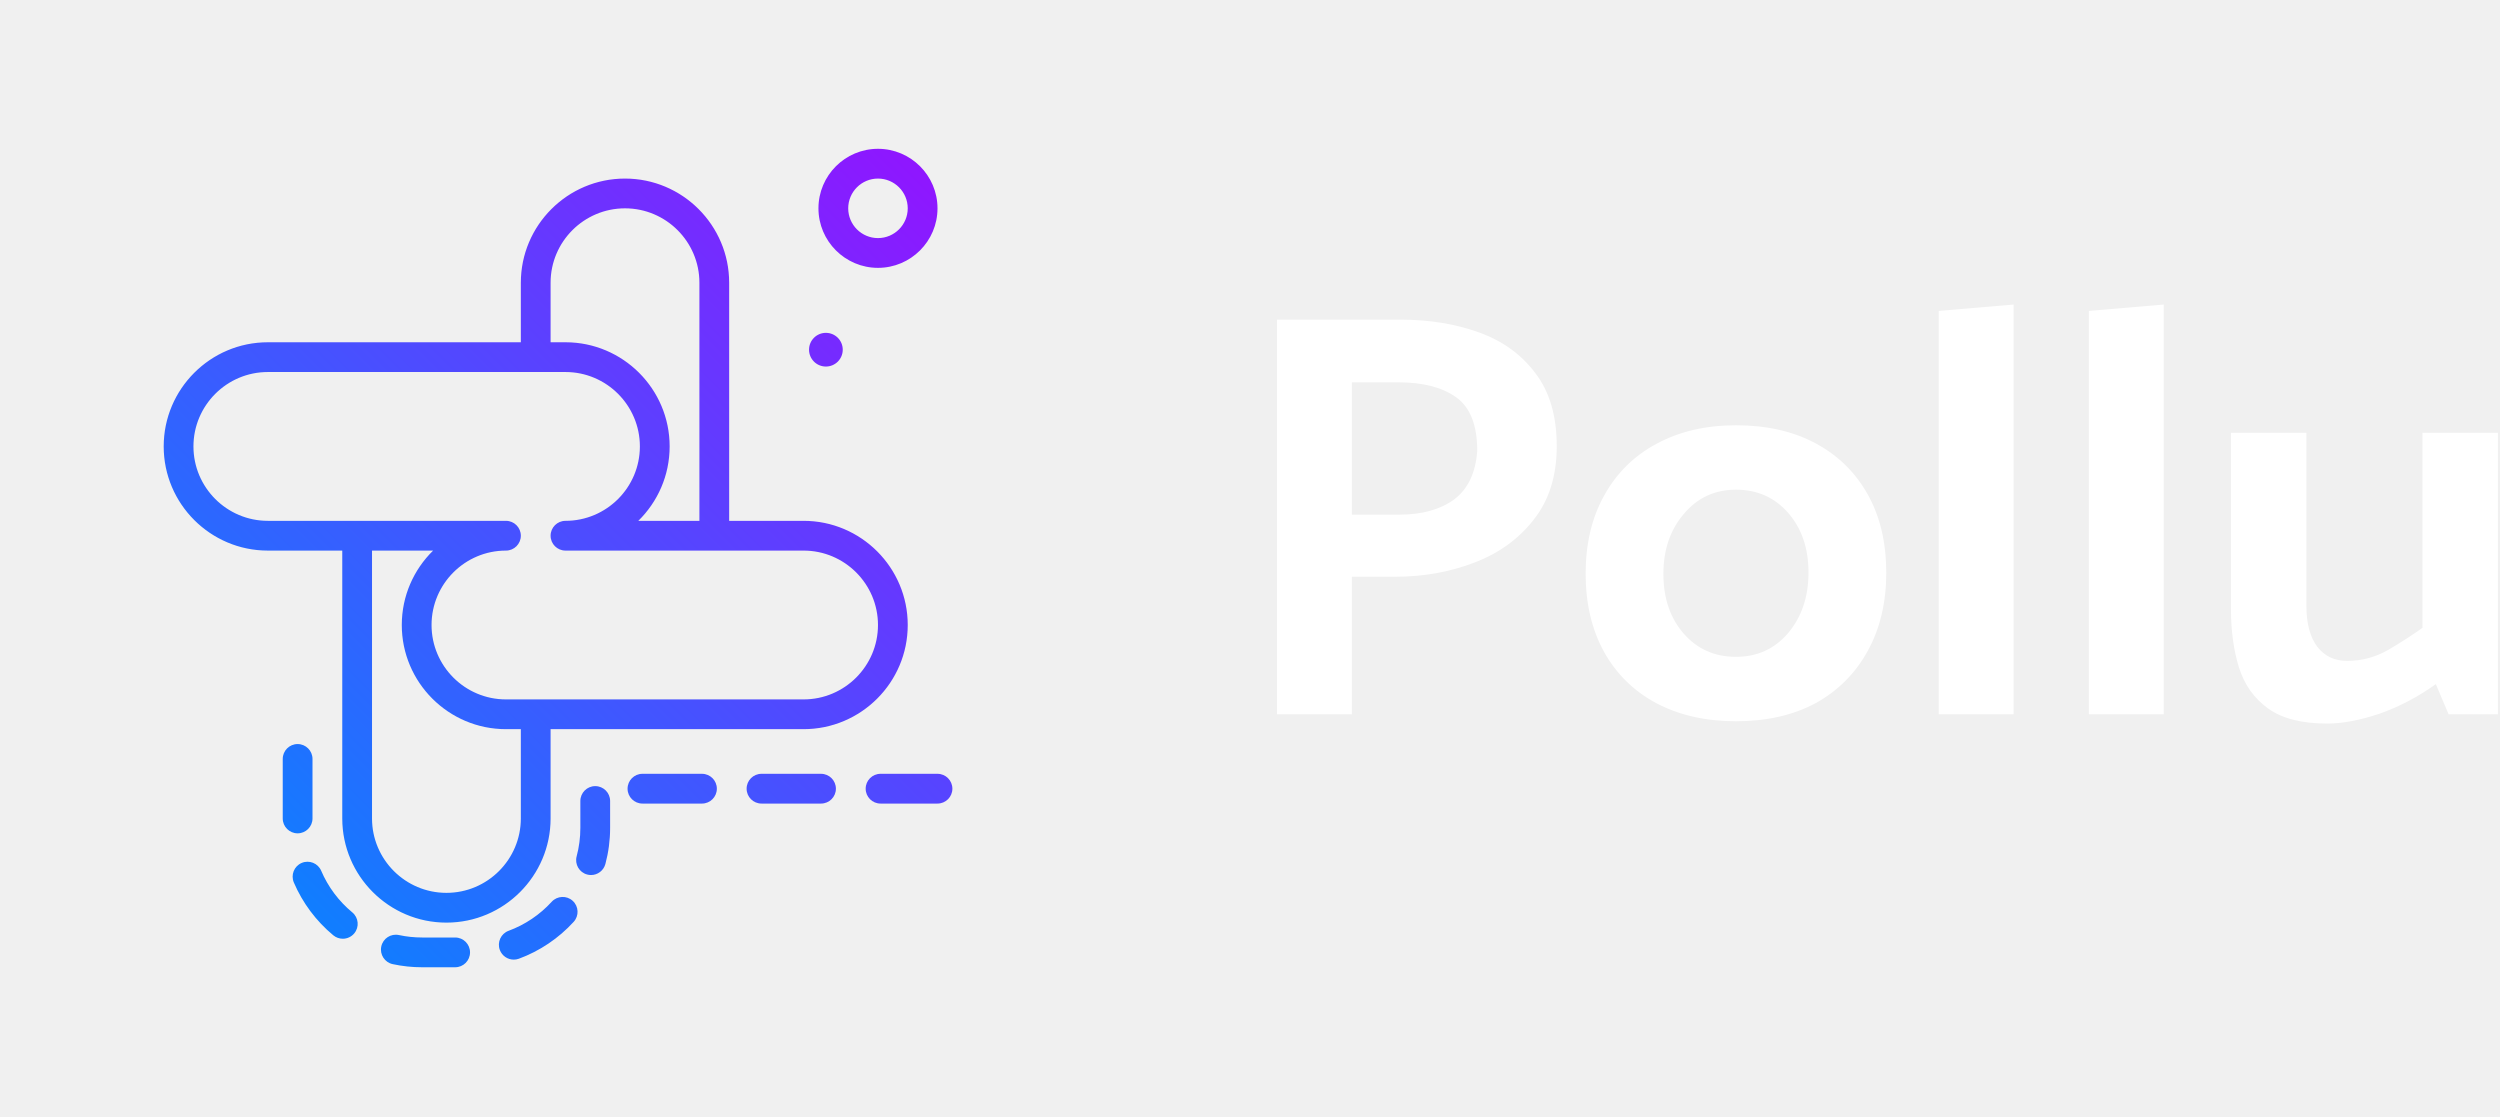
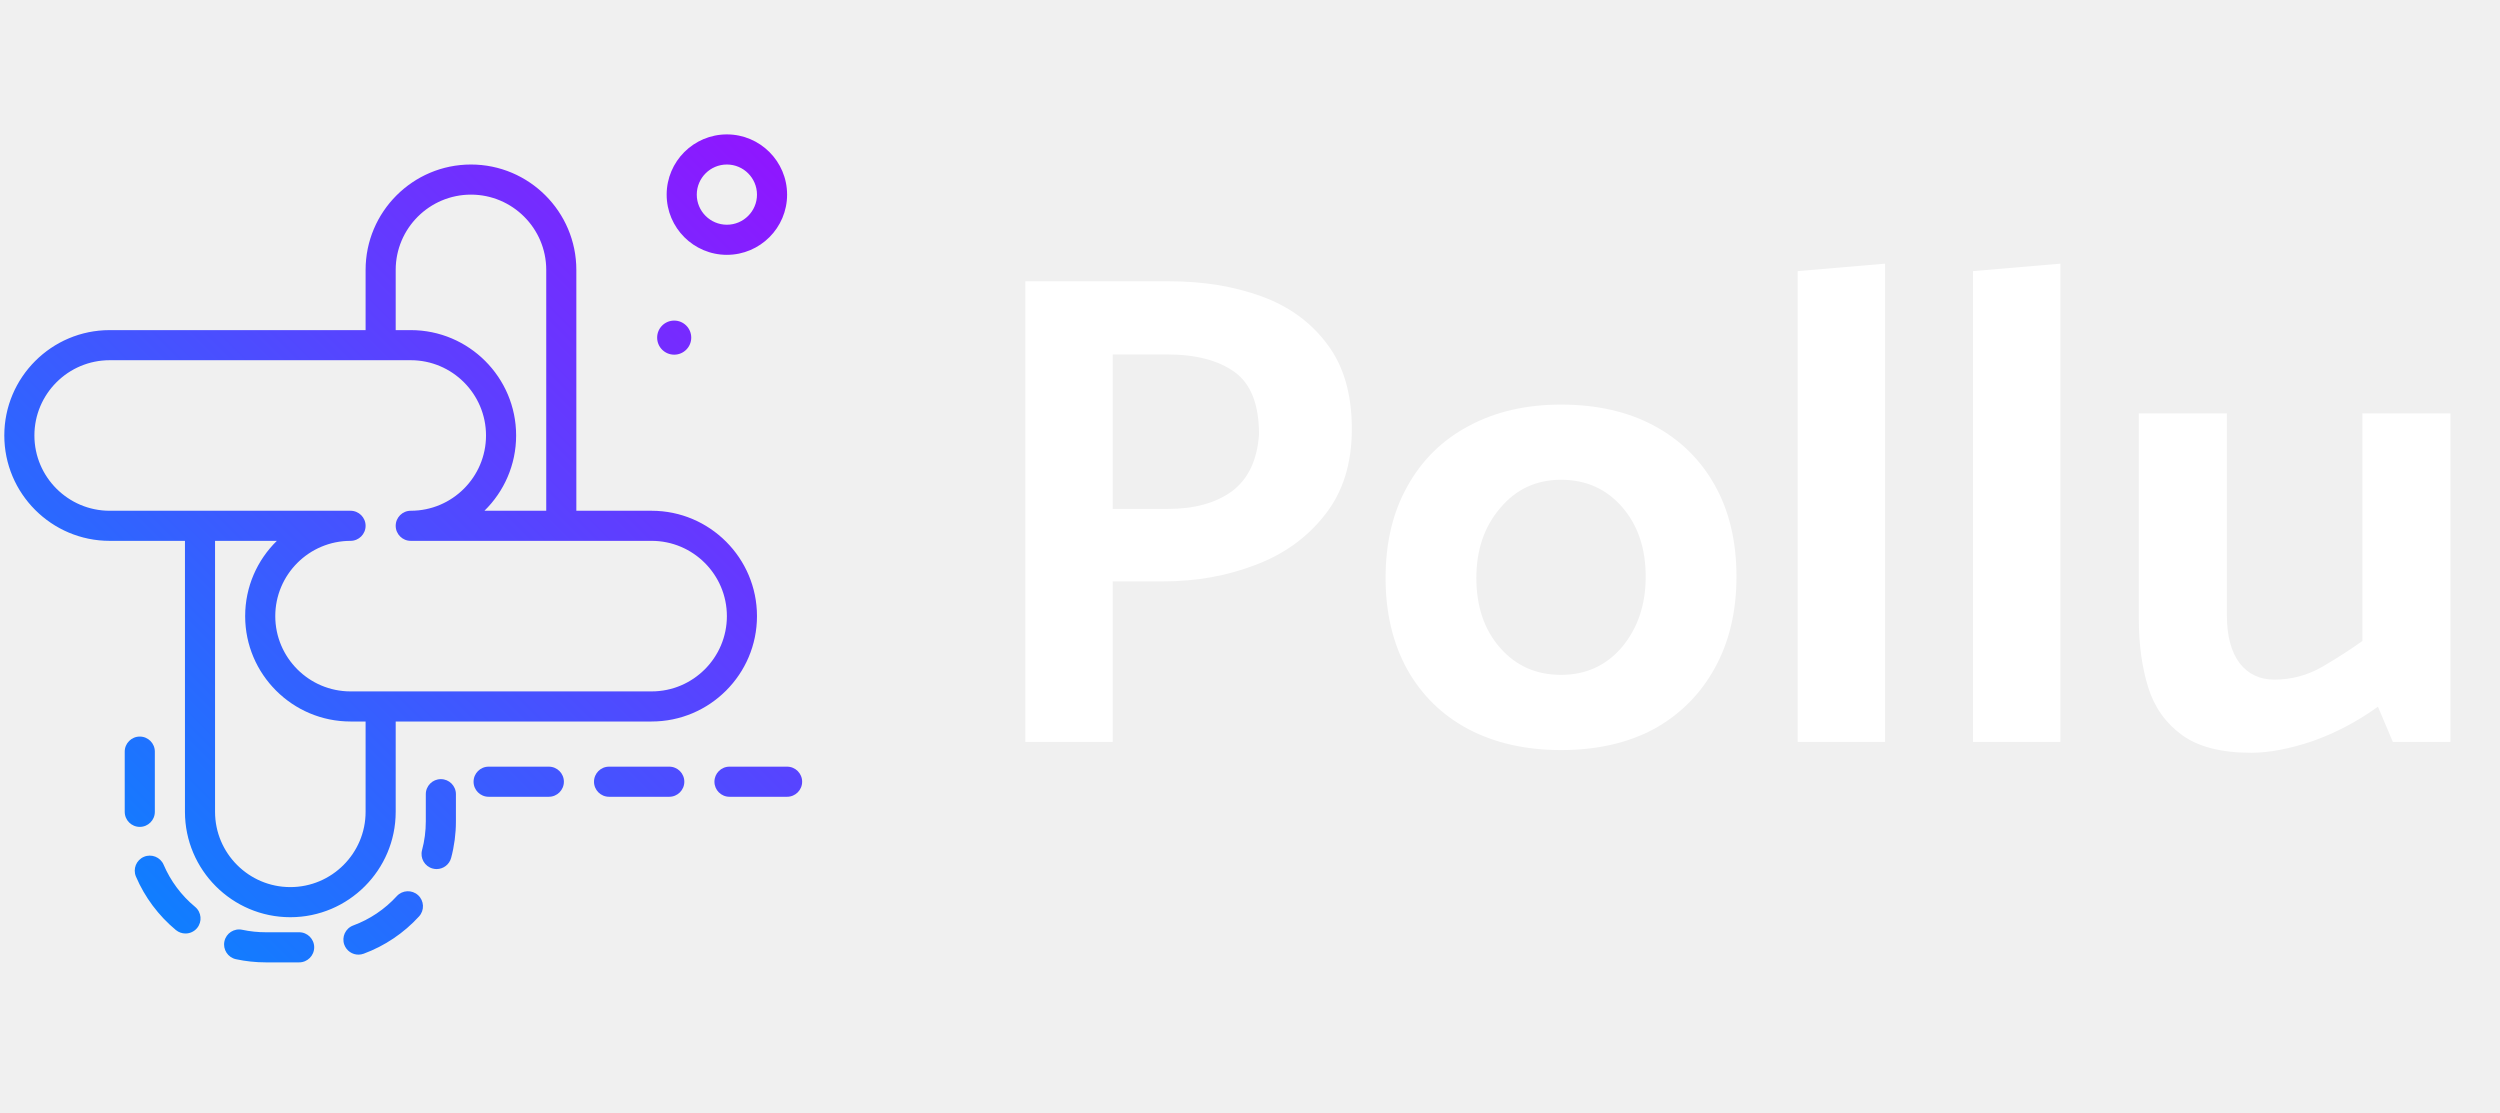
- <svg xmlns="http://www.w3.org/2000/svg" width="224" height="100" viewBox="0 0 224 100" fill="none">
-   <path d="M121.128 64H114.42V28.64H125.496C128.061 28.64 130.401 29.021 132.516 29.784C134.631 30.547 136.312 31.76 137.56 33.424C138.843 35.088 139.484 37.272 139.484 39.976C139.484 42.645 138.791 44.847 137.404 46.58C136.052 48.313 134.267 49.596 132.048 50.428C129.864 51.26 127.524 51.676 125.028 51.676H121.128V64ZM125.288 34.256H121.128V46.112H125.392C127.403 46.112 129.032 45.661 130.28 44.76C131.528 43.824 132.221 42.368 132.36 40.392C132.36 38.104 131.736 36.509 130.488 35.608C129.24 34.707 127.507 34.256 125.288 34.256ZM155.541 64.624C152.837 64.624 150.463 64.087 148.417 63.012C146.407 61.937 144.847 60.412 143.737 58.436C142.628 56.425 142.073 54.085 142.073 51.416C142.073 48.712 142.628 46.372 143.737 44.396C144.847 42.385 146.407 40.843 148.417 39.768C150.463 38.659 152.837 38.104 155.541 38.104C158.28 38.104 160.655 38.641 162.665 39.716C164.676 40.791 166.236 42.316 167.345 44.292C168.455 46.268 169.009 48.608 169.009 51.312C169.009 53.981 168.455 56.321 167.345 58.332C166.236 60.343 164.676 61.903 162.665 63.012C160.655 64.087 158.28 64.624 155.541 64.624ZM155.541 58.852C157.448 58.852 159.008 58.141 160.221 56.72C161.435 55.264 162.041 53.461 162.041 51.312C162.041 49.128 161.435 47.343 160.221 45.956C159.008 44.569 157.448 43.876 155.541 43.876C153.635 43.876 152.075 44.604 150.861 46.06C149.648 47.481 149.041 49.267 149.041 51.416C149.041 53.6 149.648 55.385 150.861 56.772C152.075 58.159 153.635 58.852 155.541 58.852ZM180.416 64H173.708V27.86L180.416 27.288V64ZM193.873 64H187.165V27.86L193.873 27.288V64ZM217.054 38.78H223.814V64H219.394L218.25 61.296C216.656 62.44 214.974 63.324 213.206 63.948C211.438 64.537 209.878 64.832 208.526 64.832C206.238 64.832 204.47 64.381 203.222 63.48C201.974 62.579 201.108 61.365 200.622 59.84C200.137 58.28 199.894 56.529 199.894 54.588V38.78H206.654V54.276C206.654 55.871 206.984 57.101 207.642 57.968C208.301 58.8 209.185 59.216 210.294 59.216C211.612 59.216 212.842 58.887 213.986 58.228C215.165 57.535 216.188 56.876 217.054 56.252V38.78Z" fill="white" />
-   <path d="M49.333 73.333V65.333H72C77.146 65.333 81.333 61.146 81.333 56C81.333 50.854 77.146 46.667 72 46.667H65.333V25.333C65.333 20.187 61.146 16 56 16C50.854 16 46.667 20.187 46.667 25.333V30.667H24C18.854 30.667 14.667 34.854 14.667 40C14.667 45.146 18.854 49.333 24 49.333H30.667V73.333C30.667 78.48 34.854 82.667 40 82.667C45.146 82.667 49.333 78.48 49.333 73.333ZM49.333 25.333C49.333 21.658 52.324 18.667 56 18.667C59.676 18.667 62.667 21.658 62.667 25.333V46.667H57.193C58.924 44.971 60 42.609 60 40C60 34.854 55.813 30.667 50.667 30.667H49.333V25.333ZM17.333 40C17.333 36.324 20.324 33.333 24 33.333H50.667C54.342 33.333 57.333 36.324 57.333 40C57.333 43.676 54.342 46.667 50.667 46.667C49.93 46.667 49.333 47.264 49.333 48C49.333 48.736 49.93 49.333 50.667 49.333H72C75.676 49.333 78.667 52.324 78.667 56C78.667 59.676 75.676 62.667 72 62.667H45.333C41.658 62.667 38.667 59.676 38.667 56C38.667 52.324 41.658 49.333 45.333 49.333C46.07 49.333 46.667 48.736 46.667 48C46.667 47.264 46.07 46.667 45.333 46.667H24C20.324 46.667 17.333 43.676 17.333 40ZM33.333 73.333V49.333H38.807C37.076 51.029 36 53.391 36 56C36 61.146 40.187 65.333 45.333 65.333H46.667V73.333C46.667 77.009 43.676 80 40 80C36.324 80 33.333 77.009 33.333 73.333ZM78.667 24C81.607 24 84 21.607 84 18.667C84 15.726 81.607 13.333 78.667 13.333C75.726 13.333 73.333 15.726 73.333 18.667C73.333 21.607 75.726 24 78.667 24ZM78.667 16C80.137 16 81.333 17.196 81.333 18.667C81.333 20.137 80.137 21.333 78.667 21.333C77.196 21.333 76 20.137 76 18.667C76 17.196 77.196 16 78.667 16ZM26.667 74.667C25.93 74.667 25.333 74.07 25.333 73.333V68C25.333 67.264 25.93 66.667 26.667 66.667C27.403 66.667 28 67.264 28 68V73.333C28 74.07 27.403 74.667 26.667 74.667ZM31.566 81.75C32.133 82.22 32.212 83.061 31.743 83.628C31.479 83.946 31.098 84.111 30.715 84.111C30.415 84.111 30.114 84.01 29.865 83.805C28.329 82.533 27.106 80.895 26.327 79.068C26.039 78.391 26.354 77.607 27.031 77.319C27.709 77.03 28.492 77.345 28.78 78.023C29.393 79.46 30.356 80.749 31.566 81.75ZM74.897 70.667C74.897 71.403 74.3 72 73.564 72H68.23C67.494 72 66.897 71.403 66.897 70.667C66.897 69.93 67.494 69.333 68.23 69.333H73.564C74.3 69.333 74.897 69.93 74.897 70.667ZM85.333 70.667C85.333 71.403 84.736 72 84 72H78.897C78.161 72 77.564 71.403 77.564 70.667C77.564 69.93 78.161 69.333 78.897 69.333H84C84.736 69.333 85.333 69.93 85.333 70.667ZM64.23 70.667C64.23 71.403 63.633 72 62.897 72H57.564C56.827 72 56.23 71.403 56.23 70.667C56.23 69.93 56.827 69.333 57.564 69.333H62.897C63.633 69.333 64.23 69.93 64.23 70.667ZM51.315 80.715C51.859 81.212 51.897 82.055 51.4 82.598C50.055 84.072 48.359 85.214 46.495 85.9C46.343 85.956 46.187 85.983 46.034 85.983C45.491 85.983 44.981 85.649 44.782 85.11C44.528 84.419 44.882 83.652 45.573 83.398C47.038 82.858 48.372 81.96 49.431 80.8C49.927 80.258 50.771 80.218 51.315 80.715ZM54.667 71.77V74.178C54.667 75.275 54.524 76.364 54.243 77.414C54.083 78.01 53.545 78.403 52.956 78.403C52.842 78.403 52.726 78.388 52.61 78.357C51.899 78.167 51.477 77.436 51.668 76.724C51.888 75.899 52 75.043 52 74.178V71.77C52 71.033 52.597 70.436 53.334 70.436C54.07 70.436 54.667 71.033 54.667 71.77ZM42.115 85.333C42.115 86.07 41.518 86.667 40.781 86.667H37.822C36.934 86.667 36.047 86.573 35.186 86.387C34.466 86.232 34.008 85.523 34.163 84.803C34.317 84.083 35.021 83.626 35.747 83.781C36.424 83.927 37.123 84 37.823 84H40.782C41.518 84 42.115 84.597 42.115 85.333ZM72.49 31.333C72.49 30.499 73.166 29.823 74 29.823C74.834 29.823 75.51 30.499 75.51 31.333C75.51 32.167 74.834 32.843 74 32.843C73.166 32.843 72.49 32.167 72.49 31.333Z" fill="url(#paint0_linear)" />
+ <svg xmlns="http://www.w3.org/2000/svg" width="155" height="69" viewBox="0 0 155 69" fill="none">
+   <path d="M68.988 46H63.57V17.44H72.516C74.588 17.44 76.478 17.748 78.186 18.364C79.894 18.98 81.252 19.96 82.26 21.304C83.296 22.648 83.814 24.412 83.814 26.596C83.814 28.752 83.254 30.53 82.134 31.93C81.042 33.33 79.6 34.366 77.808 35.038C76.044 35.71 74.154 36.046 72.138 36.046H68.988V46ZM72.348 21.976H68.988V31.552H72.432C74.056 31.552 75.372 31.188 76.38 30.46C77.388 29.704 77.948 28.528 78.06 26.932C78.06 25.084 77.556 23.796 76.548 23.068C75.54 22.34 74.14 21.976 72.348 21.976ZM96.784 46.504C94.6 46.504 92.681 46.07 91.029 45.202C89.406 44.334 88.145 43.102 87.249 41.506C86.353 39.882 85.906 37.992 85.906 35.836C85.906 33.652 86.353 31.762 87.249 30.166C88.145 28.542 89.406 27.296 91.029 26.428C92.681 25.532 94.6 25.084 96.784 25.084C98.996 25.084 100.913 25.518 102.537 26.386C104.161 27.254 105.421 28.486 106.317 30.082C107.213 31.678 107.661 33.568 107.661 35.752C107.661 37.908 107.213 39.798 106.317 41.422C105.421 43.046 104.161 44.306 102.537 45.202C100.913 46.07 98.996 46.504 96.784 46.504ZM96.784 41.842C98.323 41.842 99.584 41.268 100.563 40.12C101.543 38.944 102.033 37.488 102.033 35.752C102.033 33.988 101.543 32.546 100.563 31.426C99.584 30.306 98.323 29.746 96.784 29.746C95.243 29.746 93.984 30.334 93.004 31.51C92.023 32.658 91.534 34.1 91.534 35.836C91.534 37.6 92.023 39.042 93.004 40.162C93.984 41.282 95.243 41.842 96.784 41.842ZM116.875 46H111.457V16.81L116.875 16.348V46ZM127.744 46H122.326V16.81L127.744 16.348V46ZM146.467 25.63H151.927V46H148.357L147.433 43.816C146.145 44.74 144.787 45.454 143.359 45.958C141.931 46.434 140.671 46.672 139.579 46.672C137.731 46.672 136.303 46.308 135.295 45.58C134.287 44.852 133.587 43.872 133.195 42.64C132.803 41.38 132.607 39.966 132.607 38.398V25.63H138.067V38.146C138.067 39.434 138.333 40.428 138.865 41.128C139.397 41.8 140.111 42.136 141.007 42.136C142.071 42.136 143.065 41.87 143.989 41.338C144.941 40.778 145.767 40.246 146.467 39.742V25.63Z" fill="white" />
+   <path d="M24.533 50.333V44.733H40.4C44.002 44.733 46.933 41.802 46.933 38.2C46.933 34.598 44.002 31.667 40.4 31.667H35.733V16.733C35.733 13.131 32.802 10.2 29.2 10.2C25.598 10.2 22.667 13.131 22.667 16.733V20.467H6.8C3.198 20.467 0.267 23.398 0.267 27C0.267 30.602 3.198 33.533 6.8 33.533H11.467V50.333C11.467 53.936 14.398 56.867 18 56.867C21.602 56.867 24.533 53.936 24.533 50.333ZM24.533 16.733C24.533 14.16 26.627 12.067 29.2 12.067C31.773 12.067 33.867 14.16 33.867 16.733V31.667H30.035C31.247 30.48 32 28.826 32 27C32 23.398 29.069 20.467 25.467 20.467H24.533V16.733ZM2.133 27C2.133 24.427 4.227 22.333 6.8 22.333H25.467C28.04 22.333 30.133 24.427 30.133 27C30.133 29.573 28.04 31.667 25.467 31.667C24.951 31.667 24.533 32.085 24.533 32.6C24.533 33.115 24.951 33.533 25.467 33.533H40.4C42.973 33.533 45.067 35.627 45.067 38.2C45.067 40.773 42.973 42.867 40.4 42.867H21.733C19.16 42.867 17.067 40.773 17.067 38.2C17.067 35.627 19.16 33.533 21.733 33.533C22.249 33.533 22.667 33.115 22.667 32.6C22.667 32.085 22.249 31.667 21.733 31.667H6.8C4.227 31.667 2.133 29.573 2.133 27ZM13.333 50.333V33.533H17.165C15.953 34.72 15.2 36.374 15.2 38.2C15.2 41.802 18.131 44.733 21.733 44.733H22.667V50.333C22.667 52.906 20.573 55 18 55C15.427 55 13.333 52.906 13.333 50.333ZM45.067 15.8C47.125 15.8 48.8 14.125 48.8 12.067C48.8 10.008 47.125 8.333 45.067 8.333C43.008 8.333 41.333 10.008 41.333 12.067C41.333 14.125 43.008 15.8 45.067 15.8ZM45.067 10.2C46.096 10.2 46.933 11.037 46.933 12.067C46.933 13.096 46.096 13.933 45.067 13.933C44.037 13.933 43.2 13.096 43.2 12.067C43.2 11.037 44.037 10.2 45.067 10.2ZM8.667 51.267C8.151 51.267 7.733 50.849 7.733 50.333V46.6C7.733 46.085 8.151 45.667 8.667 45.667C9.182 45.667 9.6 46.085 9.6 46.6V50.333C9.6 50.849 9.182 51.267 8.667 51.267ZM12.096 56.225C12.493 56.554 12.548 57.142 12.22 57.539C12.035 57.762 11.769 57.877 11.5 57.877C11.291 57.877 11.08 57.807 10.905 57.663C9.831 56.773 8.974 55.627 8.429 54.348C8.227 53.873 8.448 53.325 8.922 53.123C9.396 52.921 9.944 53.142 10.146 53.616C10.575 54.622 11.249 55.524 12.096 56.225ZM42.428 48.467C42.428 48.982 42.01 49.4 41.495 49.4H37.761C37.246 49.4 36.828 48.982 36.828 48.467C36.828 47.951 37.246 47.533 37.761 47.533H41.495C42.01 47.533 42.428 47.951 42.428 48.467ZM49.733 48.467C49.733 48.982 49.315 49.4 48.8 49.4H45.228C44.712 49.4 44.295 48.982 44.295 48.467C44.295 47.951 44.712 47.533 45.228 47.533H48.8C49.315 47.533 49.733 47.951 49.733 48.467ZM34.961 48.467C34.961 48.982 34.543 49.4 34.028 49.4H30.295C29.779 49.4 29.361 48.982 29.361 48.467C29.361 47.951 29.779 47.533 30.295 47.533H34.028C34.543 47.533 34.961 47.951 34.961 48.467ZM25.921 55.501C26.301 55.848 26.328 56.438 25.98 56.819C25.039 57.85 23.851 58.65 22.546 59.13C22.44 59.169 22.331 59.188 22.224 59.188C21.844 59.188 21.487 58.954 21.348 58.577C21.169 58.094 21.417 57.557 21.901 57.378C22.927 57.001 23.86 56.372 24.602 55.56C24.949 55.18 25.54 55.153 25.921 55.501ZM28.267 49.239V50.925C28.267 51.693 28.167 52.455 27.97 53.19C27.858 53.607 27.482 53.882 27.069 53.882C26.989 53.882 26.908 53.872 26.827 53.85C26.329 53.717 26.034 53.205 26.167 52.707C26.322 52.13 26.4 51.53 26.4 50.925V49.239C26.4 48.723 26.818 48.306 27.334 48.306C27.849 48.306 28.267 48.723 28.267 49.239ZM19.48 58.733C19.48 59.249 19.062 59.667 18.547 59.667H16.476C15.854 59.667 15.233 59.601 14.63 59.471C14.126 59.363 13.806 58.866 13.914 58.362C14.022 57.858 14.515 57.538 15.023 57.647C15.497 57.749 15.986 57.8 16.476 57.8H18.547C19.062 57.8 19.48 58.218 19.48 58.733ZM40.743 20.933C40.743 20.349 41.216 19.876 41.8 19.876C42.384 19.876 42.857 20.349 42.857 20.933C42.857 21.517 42.384 21.99 41.8 21.99C41.216 21.99 40.743 21.517 40.743 20.933Z" fill="url(#paint0_linear)" />
  <defs>
-     <linearGradient id="paint0_linear" x1="24.831" y1="78.848" x2="85.609" y2="18.07" gradientUnits="userSpaceOnUse">
+     <linearGradient id="paint0_linear" x1="7.382" y1="54.194" x2="49.926" y2="11.649" gradientUnits="userSpaceOnUse">
      <stop stop-color="#107EFF" />
      <stop offset="1" stop-color="#8F16FF" />
    </linearGradient>
  </defs>
</svg>
